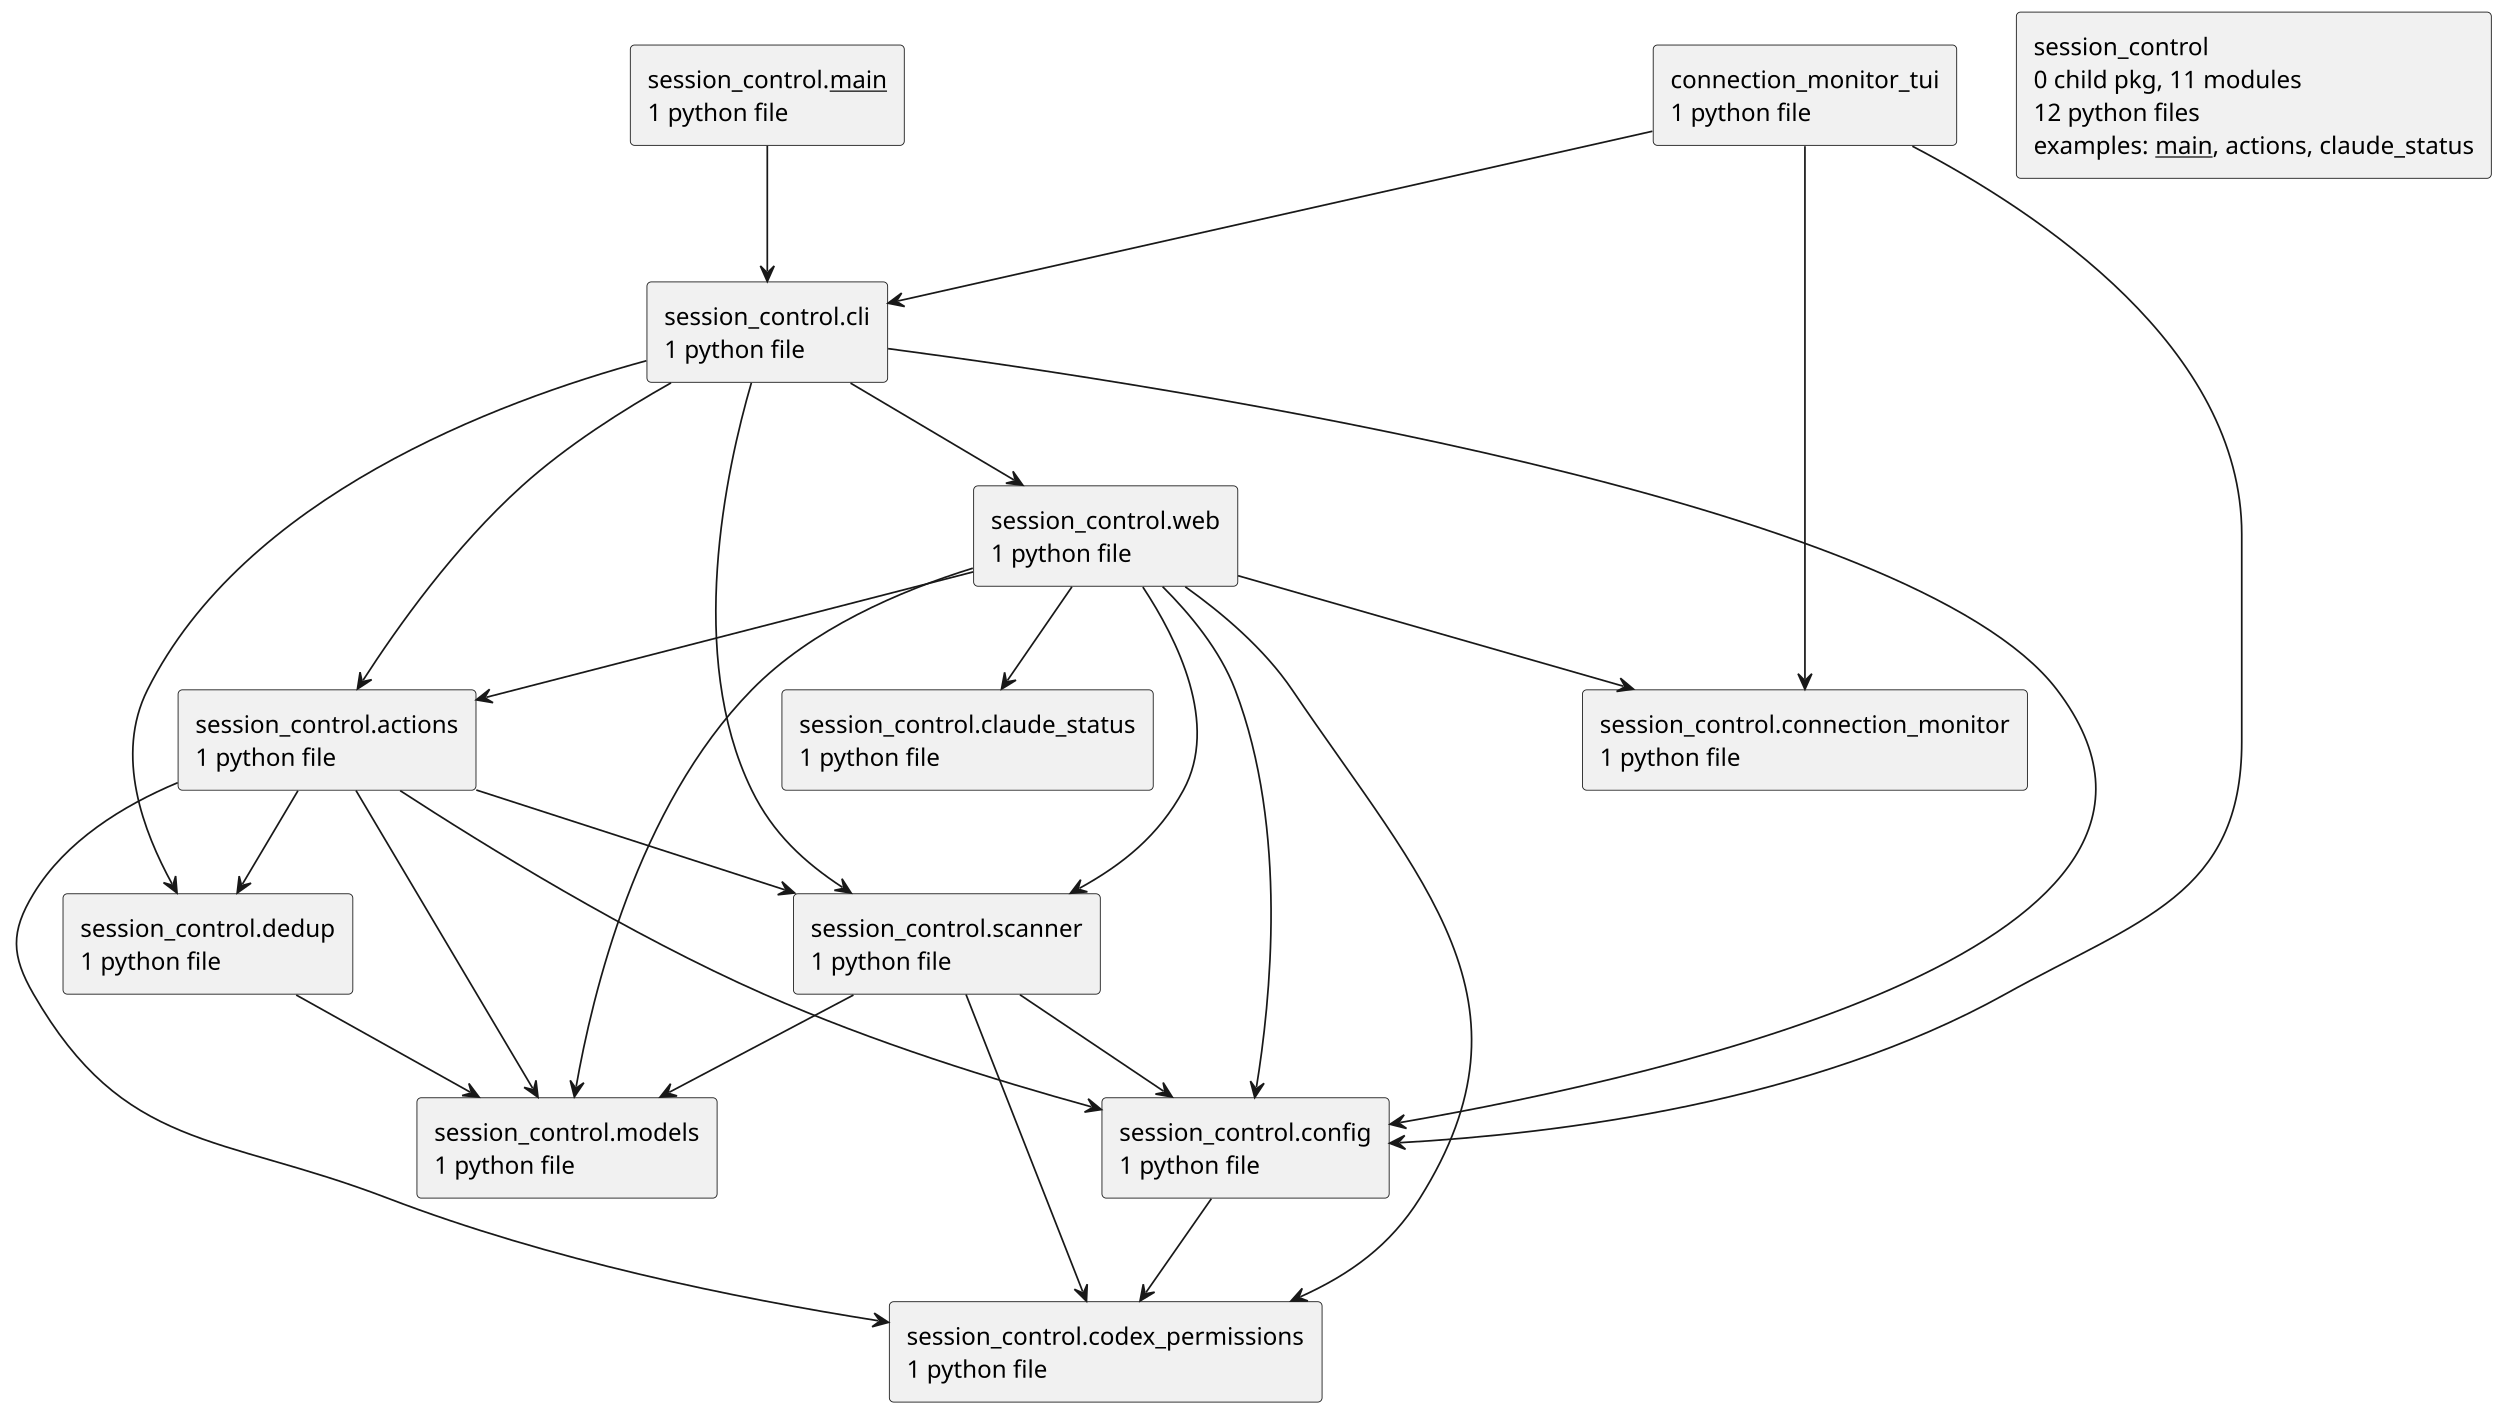
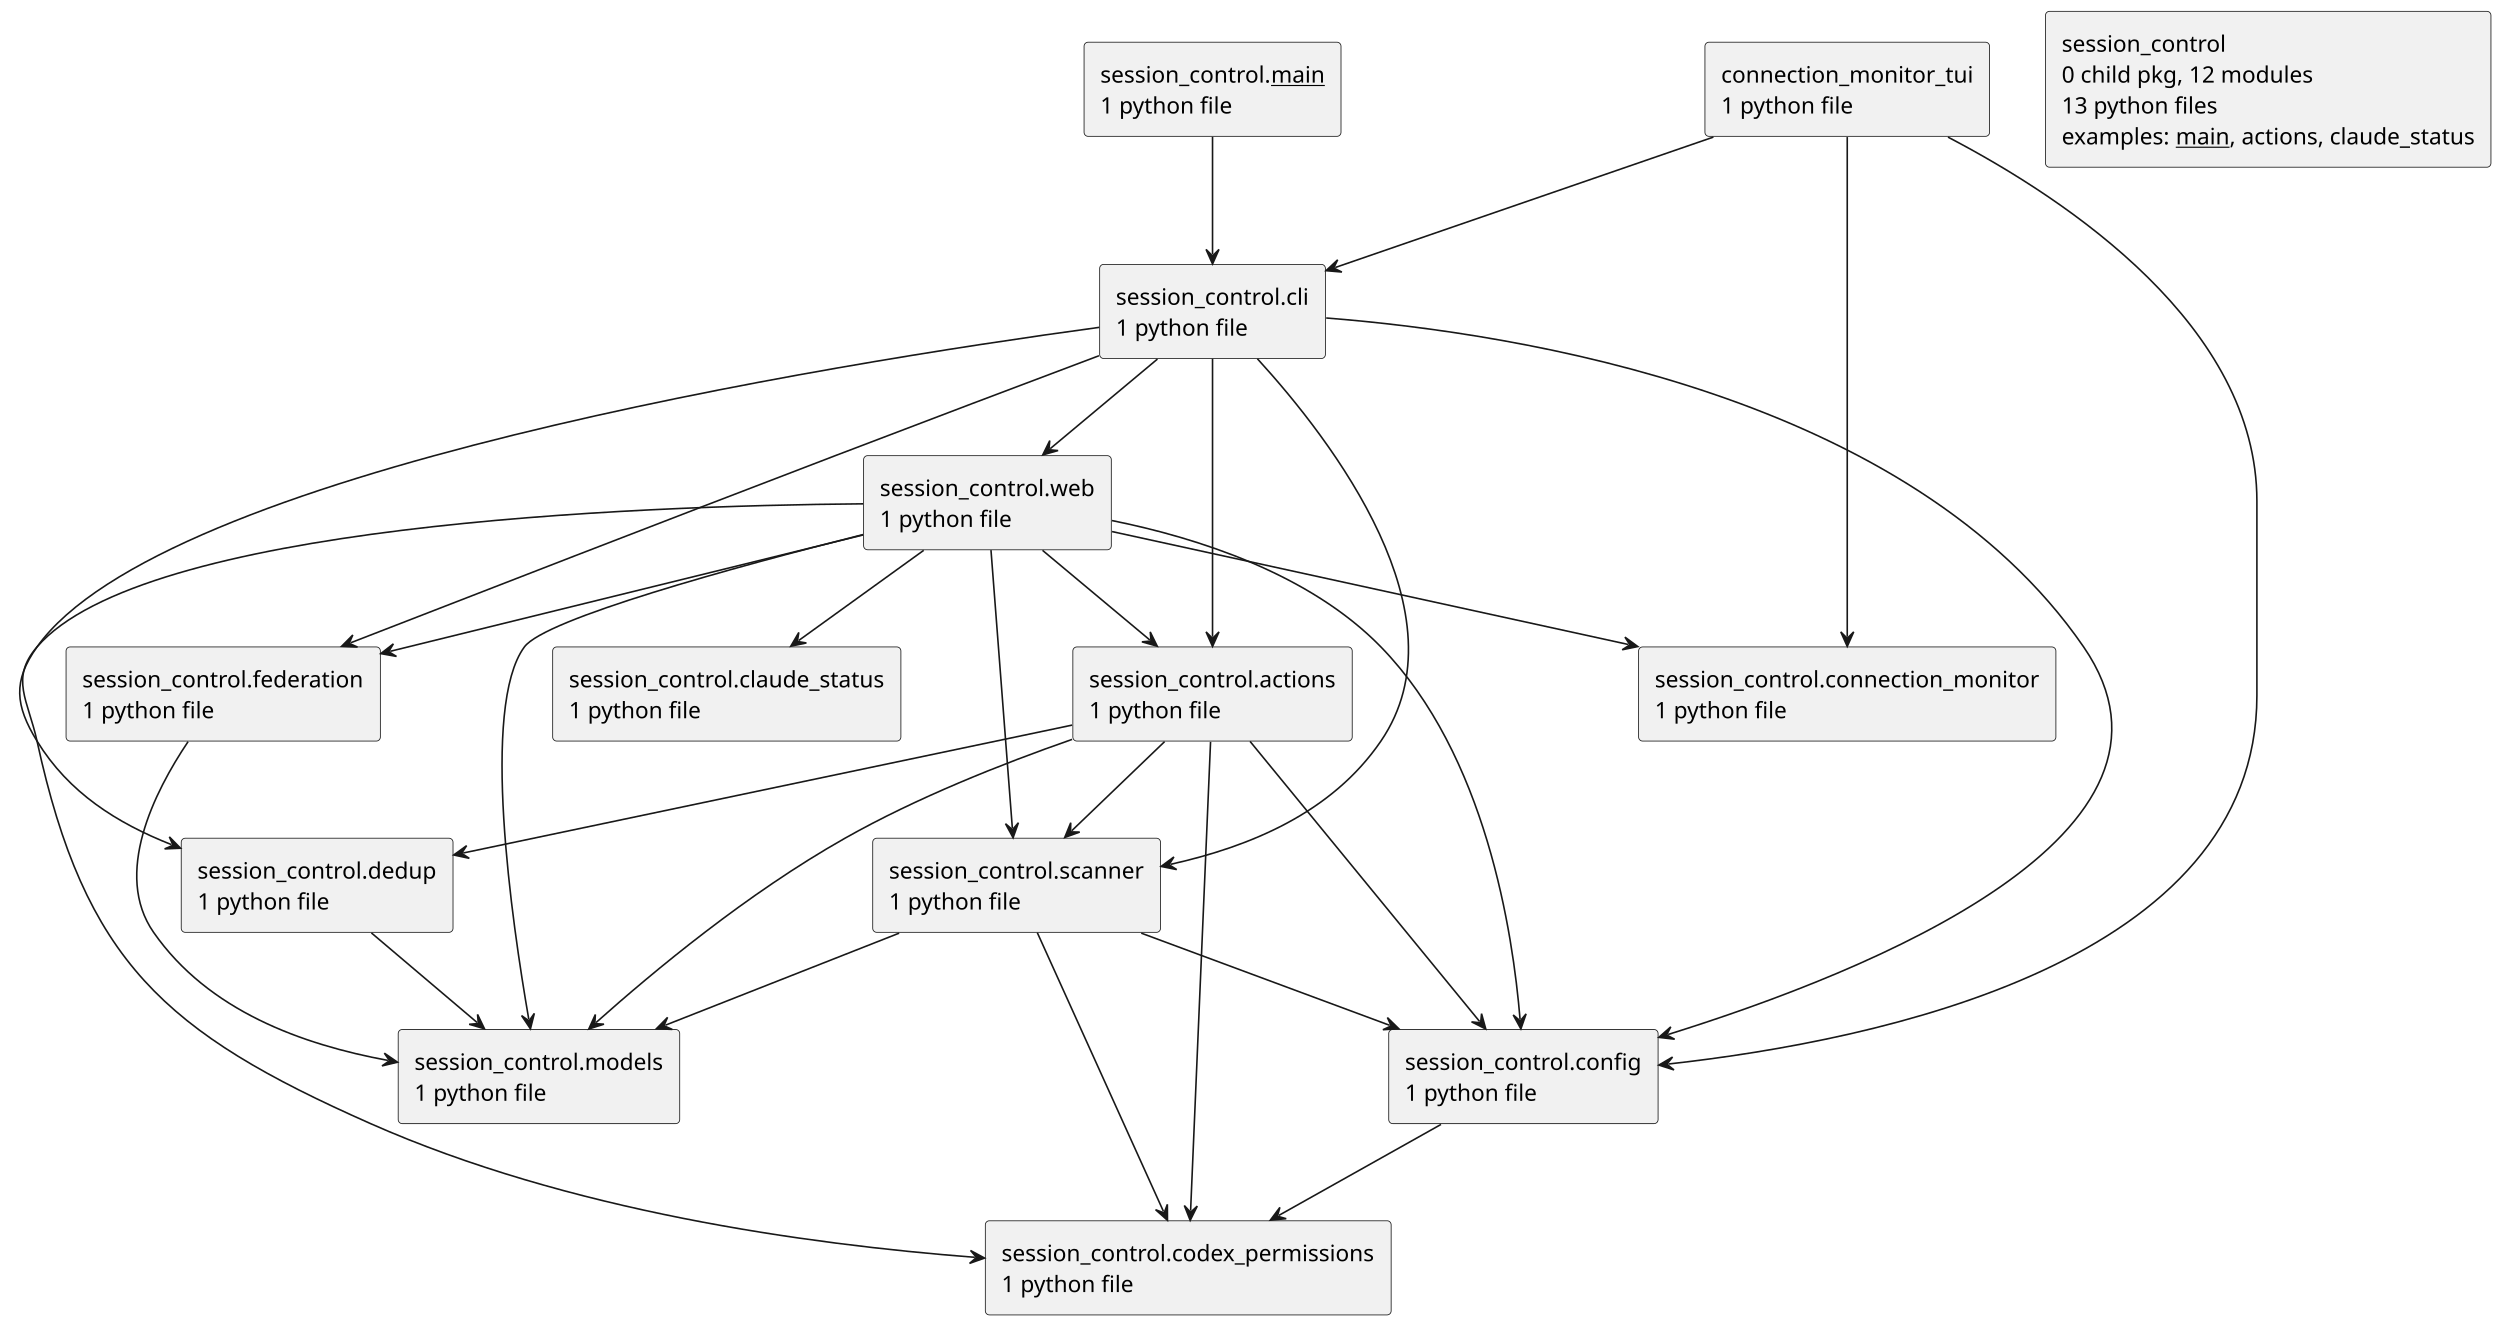
- <svg xmlns="http://www.w3.org/2000/svg" contentStyleType="text/css" data-diagram-type="DESCRIPTION" height="818px" preserveAspectRatio="none" style="width:1448px;height:818px;background:#FFFFFF;" version="1.1" viewBox="0 0 1448 818" width="1448px" zoomAndPan="magnify">
+ <svg xmlns="http://www.w3.org/2000/svg" contentStyleType="text/css" data-diagram-type="DESCRIPTION" height="818px" preserveAspectRatio="none" style="width:1544px;height:818px;background:#FFFFFF;" version="1.1" viewBox="0 0 1544 818" width="1544px" zoomAndPan="magnify">
  <defs />
  <g>
    <g class="entity" data-qualified-name="connection_monitor_tui" data-source-line="4" id="ent0002">
-       <rect fill="#F1F1F1" height="58.136" rx="2.5" ry="2.5" style="stroke:#181818;stroke-width:0.5;" width="175.777" x="957.54" y="26.07" />
-       <text fill="#000000" font-family="sans-serif" font-size="14" lengthAdjust="spacing" textLength="155.777" x="967.54" y="51.036">connection_monitor_tui</text>
-       <text fill="#000000" font-family="sans-serif" font-size="14" lengthAdjust="spacing" textLength="81.802" x="967.54" y="70.104">1 python file</text>
+       <rect fill="#F1F1F1" height="58.136" rx="2.5" ry="2.5" style="stroke:#181818;stroke-width:0.5;" width="175.777" x="1052.97" y="26.07" />
+       <text fill="#000000" font-family="sans-serif" font-size="14" lengthAdjust="spacing" textLength="155.777" x="1062.97" y="51.036">connection_monitor_tui</text>
+       <text fill="#000000" font-family="sans-serif" font-size="14" lengthAdjust="spacing" textLength="81.802" x="1062.97" y="70.104">1 python file</text>
    </g>
    <g class="entity" data-qualified-name="session_control" data-source-line="5" id="ent0003">
-       <rect fill="#F1F1F1" height="96.272" rx="2.5" ry="2.5" style="stroke:#181818;stroke-width:0.5;" width="275.107" x="1167.87" y="7" />
-       <text fill="#000000" font-family="sans-serif" font-size="14" lengthAdjust="spacing" textLength="101.724" x="1177.87" y="31.966">session_control</text>
-       <text fill="#000000" font-family="sans-serif" font-size="14" lengthAdjust="spacing" textLength="155.273" x="1177.87" y="51.034">0 child pkg, 11 modules</text>
-       <text fill="#000000" font-family="sans-serif" font-size="14" lengthAdjust="spacing" textLength="96.516" x="1177.87" y="70.102">12 python files</text>
-       <text fill="#000000" font-family="sans-serif" font-size="14" lengthAdjust="spacing" textLength="66.822" x="1177.87" y="89.17">examples:</text>
-       <text fill="#000000" font-family="sans-serif" font-size="14" lengthAdjust="spacing" text-decoration="underline" textLength="33.208" x="1248.332" y="89.17">main</text>
-       <text fill="#000000" font-family="sans-serif" font-size="14" lengthAdjust="spacing" textLength="151.437" x="1281.54" y="89.17">, actions, claude_status</text>
+       <rect fill="#F1F1F1" height="96.272" rx="2.5" ry="2.5" style="stroke:#181818;stroke-width:0.5;" width="275.107" x="1263.3" y="7" />
+       <text fill="#000000" font-family="sans-serif" font-size="14" lengthAdjust="spacing" textLength="101.724" x="1273.3" y="31.966">session_control</text>
+       <text fill="#000000" font-family="sans-serif" font-size="14" lengthAdjust="spacing" textLength="155.273" x="1273.3" y="51.034">0 child pkg, 12 modules</text>
+       <text fill="#000000" font-family="sans-serif" font-size="14" lengthAdjust="spacing" textLength="96.516" x="1273.3" y="70.102">13 python files</text>
+       <text fill="#000000" font-family="sans-serif" font-size="14" lengthAdjust="spacing" textLength="66.822" x="1273.3" y="89.17">examples:</text>
+       <text fill="#000000" font-family="sans-serif" font-size="14" lengthAdjust="spacing" text-decoration="underline" textLength="33.208" x="1343.762" y="89.17">main</text>
+       <text fill="#000000" font-family="sans-serif" font-size="14" lengthAdjust="spacing" textLength="151.437" x="1376.97" y="89.17">, actions, claude_status</text>
    </g>
    <g class="entity" data-qualified-name="session_control.__main__" data-source-line="6" id="ent0004">
-       <rect fill="#F1F1F1" height="58.136" rx="2.5" ry="2.5" style="stroke:#181818;stroke-width:0.5;" width="158.684" x="365.08" y="26.07" />
-       <text fill="#000000" font-family="sans-serif" font-size="14" lengthAdjust="spacing" textLength="105.476" x="375.08" y="51.036">session_control.</text>
-       <text fill="#000000" font-family="sans-serif" font-size="14" lengthAdjust="spacing" text-decoration="underline" textLength="33.208" x="480.556" y="51.036">main</text>
-       <text fill="#000000" font-family="sans-serif" font-size="14" lengthAdjust="spacing" textLength="81.802" x="375.08" y="70.104">1 python file</text>
+       <rect fill="#F1F1F1" height="58.136" rx="2.5" ry="2.5" style="stroke:#181818;stroke-width:0.5;" width="158.684" x="669.52" y="26.07" />
+       <text fill="#000000" font-family="sans-serif" font-size="14" lengthAdjust="spacing" textLength="105.476" x="679.52" y="51.036">session_control.</text>
+       <text fill="#000000" font-family="sans-serif" font-size="14" lengthAdjust="spacing" text-decoration="underline" textLength="33.208" x="784.996" y="51.036">main</text>
+       <text fill="#000000" font-family="sans-serif" font-size="14" lengthAdjust="spacing" textLength="81.802" x="679.52" y="70.104">1 python file</text>
    </g>
    <g class="entity" data-qualified-name="session_control.actions" data-source-line="7" id="ent0005">
-       <rect fill="#F1F1F1" height="58.136" rx="2.5" ry="2.5" style="stroke:#181818;stroke-width:0.5;" width="172.543" x="103.15" y="399.55" />
-       <text fill="#000000" font-family="sans-serif" font-size="14" lengthAdjust="spacing" textLength="152.543" x="113.15" y="424.516">session_control.actions</text>
-       <text fill="#000000" font-family="sans-serif" font-size="14" lengthAdjust="spacing" textLength="81.802" x="113.15" y="443.584">1 python file</text>
+       <rect fill="#F1F1F1" height="58.136" rx="2.5" ry="2.5" style="stroke:#181818;stroke-width:0.5;" width="172.543" x="662.59" y="399.55" />
+       <text fill="#000000" font-family="sans-serif" font-size="14" lengthAdjust="spacing" textLength="152.543" x="672.59" y="424.516">session_control.actions</text>
+       <text fill="#000000" font-family="sans-serif" font-size="14" lengthAdjust="spacing" textLength="81.802" x="672.59" y="443.584">1 python file</text>
    </g>
    <g class="entity" data-qualified-name="session_control.claude_status" data-source-line="8" id="ent0006">
-       <rect fill="#F1F1F1" height="58.136" rx="2.5" ry="2.5" style="stroke:#181818;stroke-width:0.5;" width="215.061" x="452.89" y="399.55" />
-       <text fill="#000000" font-family="sans-serif" font-size="14" lengthAdjust="spacing" textLength="195.061" x="462.89" y="424.516">session_control.claude_status</text>
-       <text fill="#000000" font-family="sans-serif" font-size="14" lengthAdjust="spacing" textLength="81.802" x="462.89" y="443.584">1 python file</text>
+       <rect fill="#F1F1F1" height="58.136" rx="2.5" ry="2.5" style="stroke:#181818;stroke-width:0.5;" width="215.061" x="341.33" y="399.55" />
+       <text fill="#000000" font-family="sans-serif" font-size="14" lengthAdjust="spacing" textLength="195.061" x="351.33" y="424.516">session_control.claude_status</text>
+       <text fill="#000000" font-family="sans-serif" font-size="14" lengthAdjust="spacing" textLength="81.802" x="351.33" y="443.584">1 python file</text>
    </g>
    <g class="entity" data-qualified-name="session_control.cli" data-source-line="9" id="ent0007">
-       <rect fill="#F1F1F1" height="58.136" rx="2.5" ry="2.5" style="stroke:#181818;stroke-width:0.5;" width="139.419" x="374.71" y="163.28" />
-       <text fill="#000000" font-family="sans-serif" font-size="14" lengthAdjust="spacing" textLength="119.419" x="384.71" y="188.246">session_control.cli</text>
-       <text fill="#000000" font-family="sans-serif" font-size="14" lengthAdjust="spacing" textLength="81.802" x="384.71" y="207.314">1 python file</text>
+       <rect fill="#F1F1F1" height="58.136" rx="2.5" ry="2.5" style="stroke:#181818;stroke-width:0.5;" width="139.419" x="679.15" y="163.28" />
+       <text fill="#000000" font-family="sans-serif" font-size="14" lengthAdjust="spacing" textLength="119.419" x="689.15" y="188.246">session_control.cli</text>
+       <text fill="#000000" font-family="sans-serif" font-size="14" lengthAdjust="spacing" textLength="81.802" x="689.15" y="207.314">1 python file</text>
    </g>
    <g class="entity" data-qualified-name="session_control.codex_permissions" data-source-line="10" id="ent0008">
-       <rect fill="#F1F1F1" height="58.136" rx="2.5" ry="2.5" style="stroke:#181818;stroke-width:0.5;" width="250.635" x="515.11" y="753.95" />
-       <text fill="#000000" font-family="sans-serif" font-size="14" lengthAdjust="spacing" textLength="230.635" x="525.11" y="778.916">session_control.codex_permissions</text>
-       <text fill="#000000" font-family="sans-serif" font-size="14" lengthAdjust="spacing" textLength="81.802" x="525.11" y="797.984">1 python file</text>
+       <rect fill="#F1F1F1" height="58.136" rx="2.5" ry="2.5" style="stroke:#181818;stroke-width:0.5;" width="250.635" x="608.54" y="753.95" />
+       <text fill="#000000" font-family="sans-serif" font-size="14" lengthAdjust="spacing" textLength="230.635" x="618.54" y="778.916">session_control.codex_permissions</text>
+       <text fill="#000000" font-family="sans-serif" font-size="14" lengthAdjust="spacing" textLength="81.802" x="618.54" y="797.984">1 python file</text>
    </g>
    <g class="entity" data-qualified-name="session_control.config" data-source-line="11" id="ent0009">
-       <rect fill="#F1F1F1" height="58.136" rx="2.5" ry="2.5" style="stroke:#181818;stroke-width:0.5;" width="166.355" x="638.25" y="635.82" />
-       <text fill="#000000" font-family="sans-serif" font-size="14" lengthAdjust="spacing" textLength="146.355" x="648.25" y="660.786">session_control.config</text>
-       <text fill="#000000" font-family="sans-serif" font-size="14" lengthAdjust="spacing" textLength="81.802" x="648.25" y="679.854">1 python file</text>
+       <rect fill="#F1F1F1" height="58.136" rx="2.5" ry="2.5" style="stroke:#181818;stroke-width:0.5;" width="166.355" x="857.68" y="635.82" />
+       <text fill="#000000" font-family="sans-serif" font-size="14" lengthAdjust="spacing" textLength="146.355" x="867.68" y="660.786">session_control.config</text>
+       <text fill="#000000" font-family="sans-serif" font-size="14" lengthAdjust="spacing" textLength="81.802" x="867.68" y="679.854">1 python file</text>
    </g>
    <g class="entity" data-qualified-name="session_control.connection_monitor" data-source-line="12" id="ent0010">
-       <rect fill="#F1F1F1" height="58.136" rx="2.5" ry="2.5" style="stroke:#181818;stroke-width:0.5;" width="257.719" x="916.56" y="399.55" />
-       <text fill="#000000" font-family="sans-serif" font-size="14" lengthAdjust="spacing" textLength="237.719" x="926.56" y="424.516">session_control.connection_monitor</text>
-       <text fill="#000000" font-family="sans-serif" font-size="14" lengthAdjust="spacing" textLength="81.802" x="926.56" y="443.584">1 python file</text>
+       <rect fill="#F1F1F1" height="58.136" rx="2.5" ry="2.5" style="stroke:#181818;stroke-width:0.5;" width="257.719" x="1012" y="399.55" />
+       <text fill="#000000" font-family="sans-serif" font-size="14" lengthAdjust="spacing" textLength="237.719" x="1022" y="424.516">session_control.connection_monitor</text>
+       <text fill="#000000" font-family="sans-serif" font-size="14" lengthAdjust="spacing" textLength="81.802" x="1022" y="443.584">1 python file</text>
    </g>
    <g class="entity" data-qualified-name="session_control.dedup" data-source-line="13" id="ent0011">
-       <rect fill="#F1F1F1" height="58.136" rx="2.5" ry="2.5" style="stroke:#181818;stroke-width:0.5;" width="167.853" x="36.5" y="517.68" />
-       <text fill="#000000" font-family="sans-serif" font-size="14" lengthAdjust="spacing" textLength="147.853" x="46.5" y="542.646">session_control.dedup</text>
-       <text fill="#000000" font-family="sans-serif" font-size="14" lengthAdjust="spacing" textLength="81.802" x="46.5" y="561.714">1 python file</text>
+       <rect fill="#F1F1F1" height="58.136" rx="2.5" ry="2.5" style="stroke:#181818;stroke-width:0.5;" width="167.853" x="111.93" y="517.68" />
+       <text fill="#000000" font-family="sans-serif" font-size="14" lengthAdjust="spacing" textLength="147.853" x="121.93" y="542.646">session_control.dedup</text>
+       <text fill="#000000" font-family="sans-serif" font-size="14" lengthAdjust="spacing" textLength="81.802" x="121.93" y="561.714">1 python file</text>
    </g>
-     <g class="entity" data-qualified-name="session_control.models" data-source-line="14" id="ent0012">
-       <rect fill="#F1F1F1" height="58.136" rx="2.5" ry="2.5" style="stroke:#181818;stroke-width:0.5;" width="173.859" x="241.49" y="635.82" />
-       <text fill="#000000" font-family="sans-serif" font-size="14" lengthAdjust="spacing" textLength="153.859" x="251.49" y="660.786">session_control.models</text>
-       <text fill="#000000" font-family="sans-serif" font-size="14" lengthAdjust="spacing" textLength="81.802" x="251.49" y="679.854">1 python file</text>
+     <g class="entity" data-qualified-name="session_control.federation" data-source-line="14" id="ent0012">
+       <rect fill="#F1F1F1" height="58.136" rx="2.5" ry="2.5" style="stroke:#181818;stroke-width:0.5;" width="194.117" x="40.8" y="399.55" />
+       <text fill="#000000" font-family="sans-serif" font-size="14" lengthAdjust="spacing" textLength="174.117" x="50.8" y="424.516">session_control.federation</text>
+       <text fill="#000000" font-family="sans-serif" font-size="14" lengthAdjust="spacing" textLength="81.802" x="50.8" y="443.584">1 python file</text>
    </g>
-     <g class="entity" data-qualified-name="session_control.scanner" data-source-line="15" id="ent0013">
-       <rect fill="#F1F1F1" height="58.136" rx="2.5" ry="2.5" style="stroke:#181818;stroke-width:0.5;" width="177.737" x="459.56" y="517.68" />
-       <text fill="#000000" font-family="sans-serif" font-size="14" lengthAdjust="spacing" textLength="157.737" x="469.56" y="542.646">session_control.scanner</text>
-       <text fill="#000000" font-family="sans-serif" font-size="14" lengthAdjust="spacing" textLength="81.802" x="469.56" y="561.714">1 python file</text>
+     <g class="entity" data-qualified-name="session_control.models" data-source-line="15" id="ent0013">
+       <rect fill="#F1F1F1" height="58.136" rx="2.5" ry="2.5" style="stroke:#181818;stroke-width:0.5;" width="173.859" x="245.93" y="635.82" />
+       <text fill="#000000" font-family="sans-serif" font-size="14" lengthAdjust="spacing" textLength="153.859" x="255.93" y="660.786">session_control.models</text>
+       <text fill="#000000" font-family="sans-serif" font-size="14" lengthAdjust="spacing" textLength="81.802" x="255.93" y="679.854">1 python file</text>
    </g>
-     <g class="entity" data-qualified-name="session_control.web" data-source-line="16" id="ent0014">
-       <rect fill="#F1F1F1" height="58.136" rx="2.5" ry="2.5" style="stroke:#181818;stroke-width:0.5;" width="152.986" x="563.93" y="281.41" />
-       <text fill="#000000" font-family="sans-serif" font-size="14" lengthAdjust="spacing" textLength="132.986" x="573.93" y="306.376">session_control.web</text>
-       <text fill="#000000" font-family="sans-serif" font-size="14" lengthAdjust="spacing" textLength="81.802" x="573.93" y="325.444">1 python file</text>
+     <g class="entity" data-qualified-name="session_control.scanner" data-source-line="16" id="ent0014">
+       <rect fill="#F1F1F1" height="58.136" rx="2.5" ry="2.5" style="stroke:#181818;stroke-width:0.5;" width="177.737" x="538.99" y="517.68" />
+       <text fill="#000000" font-family="sans-serif" font-size="14" lengthAdjust="spacing" textLength="157.737" x="548.99" y="542.646">session_control.scanner</text>
+       <text fill="#000000" font-family="sans-serif" font-size="14" lengthAdjust="spacing" textLength="81.802" x="548.99" y="561.714">1 python file</text>
    </g>
-     <g class="link" data-entity-1="ent0002" data-entity-2="ent0007" data-link-type="dependency" data-source-line="17" id="lnk15">
-       <path d="M957.07,76.02 C836.83,103.06 629.974,149.603 520.184,174.303" fill="none" id="connection_monitor_tui-to-session_control.cli" style="stroke:#181818;stroke-width:1;" />
-       <polygon fill="#181818" points="514.33,175.62,523.989,177.547,519.208,174.523,522.233,169.742,514.33,175.62" style="stroke:#181818;stroke-width:1;" />
+     <g class="entity" data-qualified-name="session_control.web" data-source-line="17" id="ent0015">
+       <rect fill="#F1F1F1" height="58.136" rx="2.5" ry="2.5" style="stroke:#181818;stroke-width:0.5;" width="152.986" x="533.36" y="281.41" />
+       <text fill="#000000" font-family="sans-serif" font-size="14" lengthAdjust="spacing" textLength="132.986" x="543.36" y="306.376">session_control.web</text>
+       <text fill="#000000" font-family="sans-serif" font-size="14" lengthAdjust="spacing" textLength="81.802" x="543.36" y="325.444">1 python file</text>
    </g>
-     <g class="link" data-entity-1="ent0002" data-entity-2="ent0009" data-link-type="dependency" data-source-line="18" id="lnk16">
-       <path d="M1107.64,84.68 C1182.55,123.83 1298.42,201.79 1298.42,309.48 C1298.42,309.48 1298.42,309.48 1298.42,429.61 C1298.42,518.66 1239.24,532.52 1161.42,575.82 C1048.59,638.6 903.401,656.665 810.841,661.835" fill="none" id="connection_monitor_tui-to-session_control.config" style="stroke:#181818;stroke-width:1;" />
-       <polygon fill="#181818" points="804.85,662.17,814.059,665.662,809.842,661.891,813.613,657.674,804.85,662.17" style="stroke:#181818;stroke-width:1;" />
+     <g class="link" data-entity-1="ent0002" data-entity-2="ent0007" data-link-type="dependency" data-source-line="18" id="lnk16">
+       <path d="M1058.2,84.65 C987.22,109.13 891.692,142.073 824.612,165.213" fill="none" id="connection_monitor_tui-to-session_control.cli" style="stroke:#181818;stroke-width:1;" />
+       <polygon fill="#181818" points="818.94,167.17,828.752,168.016,823.667,165.54,826.144,160.454,818.94,167.17" style="stroke:#181818;stroke-width:1;" />
    </g>
-     <g class="link" data-entity-1="ent0002" data-entity-2="ent0010" data-link-type="dependency" data-source-line="19" id="lnk17">
-       <path d="M1045.42,84.67 C1045.42,153.9 1045.42,324.17 1045.42,393.24" fill="none" id="connection_monitor_tui-to-session_control.connection_monitor" style="stroke:#181818;stroke-width:1;" />
-       <polygon fill="#181818" points="1045.42,399.24,1049.42,390.24,1045.42,394.24,1041.42,390.24,1045.42,399.24" style="stroke:#181818;stroke-width:1;" />
+     <g class="link" data-entity-1="ent0002" data-entity-2="ent0009" data-link-type="dependency" data-source-line="19" id="lnk17">
+       <path d="M1203.07,84.68 C1277.98,123.83 1393.86,201.79 1393.86,309.48 C1393.86,309.48 1393.86,309.48 1393.86,429.61 C1393.86,594.08 1161.323,642.556 1030.433,657.136" fill="none" id="connection_monitor_tui-to-session_control.config" style="stroke:#181818;stroke-width:1;" />
+       <polygon fill="#181818" points="1024.47,657.8,1033.858,660.779,1029.439,657.246,1032.972,652.828,1024.47,657.8" style="stroke:#181818;stroke-width:1;" />
    </g>
-     <g class="link" data-entity-1="ent0004" data-entity-2="ent0007" data-link-type="dependency" data-source-line="20" id="lnk18">
-       <path d="M444.42,84.48 C444.42,107.56 444.42,133.97 444.42,157.04" fill="none" id="session_control.__main__-to-session_control.cli" style="stroke:#181818;stroke-width:1;" />
-       <polygon fill="#181818" points="444.42,163.04,448.42,154.04,444.42,158.04,440.42,154.04,444.42,163.04" style="stroke:#181818;stroke-width:1;" />
+     <g class="link" data-entity-1="ent0002" data-entity-2="ent0010" data-link-type="dependency" data-source-line="20" id="lnk18">
+       <path d="M1140.86,84.67 C1140.86,153.9 1140.86,324.17 1140.86,393.24" fill="none" id="connection_monitor_tui-to-session_control.connection_monitor" style="stroke:#181818;stroke-width:1;" />
+       <polygon fill="#181818" points="1140.86,399.24,1144.86,390.24,1140.86,394.24,1136.86,390.24,1140.86,399.24" style="stroke:#181818;stroke-width:1;" />
    </g>
-     <g class="link" data-entity-1="ent0005" data-entity-2="ent0008" data-link-type="dependency" data-source-line="21" id="lnk19">
-       <path d="M102.92,453.32 C70.94,466.73 37.99,487.15 19.42,517.68 C6,539.76 6.5,553.45 19.42,575.82 C72.04,666.87 126.22,656.35 224.42,693.95 C318.53,729.99 424.624,751.693 508.704,764.983" fill="none" id="session_control.actions-to-session_control.codex_permissions" style="stroke:#181818;stroke-width:1;" />
-       <polygon fill="#181818" points="514.63,765.92,506.365,760.564,509.691,765.139,505.116,768.466,514.63,765.92" style="stroke:#181818;stroke-width:1;" />
+     <g class="link" data-entity-1="ent0004" data-entity-2="ent0007" data-link-type="dependency" data-source-line="21" id="lnk19">
+       <path d="M748.86,84.48 C748.86,107.56 748.86,133.97 748.86,157.04" fill="none" id="session_control.__main__-to-session_control.cli" style="stroke:#181818;stroke-width:1;" />
+       <polygon fill="#181818" points="748.86,163.04,752.86,154.04,748.86,158.04,744.86,154.04,748.86,163.04" style="stroke:#181818;stroke-width:1;" />
    </g>
-     <g class="link" data-entity-1="ent0005" data-entity-2="ent0009" data-link-type="dependency" data-source-line="22" id="lnk20">
-       <path d="M231.79,457.96 C280.85,489.86 364.89,541.67 442.42,575.82 C506.11,603.87 575.746,625.524 632.106,641.074" fill="none" id="session_control.actions-to-session_control.config" style="stroke:#181818;stroke-width:1;" />
-       <polygon fill="#181818" points="637.89,642.67,630.278,636.42,633.07,641.34,628.15,644.132,637.89,642.67" style="stroke:#181818;stroke-width:1;" />
+     <g class="link" data-entity-1="ent0005" data-entity-2="ent0008" data-link-type="dependency" data-source-line="22" id="lnk20">
+       <path d="M747.64,458.16 C744.82,524.35 738.125,681.735 735.315,747.715" fill="none" id="session_control.actions-to-session_control.codex_permissions" style="stroke:#181818;stroke-width:1;" />
+       <polygon fill="#181818" points="735.06,753.71,739.439,744.888,735.273,748.715,731.447,744.548,735.06,753.71" style="stroke:#181818;stroke-width:1;" />
    </g>
-     <g class="link" data-entity-1="ent0005" data-entity-2="ent0011" data-link-type="dependency" data-source-line="23" id="lnk21">
-       <path d="M172.54,458.02 C161.85,476.02 151.133,494.051 140.433,512.071" fill="none" id="session_control.actions-to-session_control.dedup" style="stroke:#181818;stroke-width:1;" />
-       <polygon fill="#181818" points="137.37,517.23,145.404,511.534,139.923,512.931,138.526,507.449,137.37,517.23" style="stroke:#181818;stroke-width:1;" />
+     <g class="link" data-entity-1="ent0005" data-entity-2="ent0009" data-link-type="dependency" data-source-line="23" id="lnk21">
+       <path d="M772.02,457.87 C808.92,502.9 876.856,585.8 913.816,630.89" fill="none" id="session_control.actions-to-session_control.config" style="stroke:#181818;stroke-width:1;" />
+       <polygon fill="#181818" points="917.62,635.53,915.008,626.034,914.45,631.663,908.821,631.105,917.62,635.53" style="stroke:#181818;stroke-width:1;" />
    </g>
-     <g class="link" data-entity-1="ent0005" data-entity-2="ent0012" data-link-type="dependency" data-source-line="24" id="lnk22">
-       <path d="M206.19,457.87 C232.91,502.9 281.778,585.28 308.538,630.37" fill="none" id="session_control.actions-to-session_control.models" style="stroke:#181818;stroke-width:1;" />
-       <polygon fill="#181818" points="311.6,635.53,310.447,625.749,309.048,631.23,303.567,629.832,311.6,635.53" style="stroke:#181818;stroke-width:1;" />
+     <g class="link" data-entity-1="ent0005" data-entity-2="ent0011" data-link-type="dependency" data-source-line="24" id="lnk22">
+       <path d="M662.15,447.82 C557.73,469.75 389.412,505.096 286.072,526.806" fill="none" id="session_control.actions-to-session_control.dedup" style="stroke:#181818;stroke-width:1;" />
+       <polygon fill="#181818" points="280.2,528.04,289.83,530.104,285.093,527.012,288.185,522.275,280.2,528.04" style="stroke:#181818;stroke-width:1;" />
    </g>
    <g class="link" data-entity-1="ent0005" data-entity-2="ent0013" data-link-type="dependency" data-source-line="25" id="lnk23">
-       <path d="M275.87,457.58 C331.68,475.63 398.371,497.214 454.521,515.374" fill="none" id="session_control.actions-to-session_control.scanner" style="stroke:#181818;stroke-width:1;" />
-       <polygon fill="#181818" points="460.23,517.22,452.898,510.645,455.473,515.681,450.436,518.256,460.23,517.22" style="stroke:#181818;stroke-width:1;" />
+       <path d="M662.12,456.65 C618.66,471.82 566.02,492.73 521.86,517.68 C461.54,551.76 403.971,599.6 368.111,631.53" fill="none" id="session_control.actions-to-session_control.models" style="stroke:#181818;stroke-width:1;" />
+       <polygon fill="#181818" points="363.63,635.52,373.012,632.522,367.364,632.195,367.692,626.548,363.63,635.52" style="stroke:#181818;stroke-width:1;" />
    </g>
-     <g class="link" data-entity-1="ent0007" data-entity-2="ent0005" data-link-type="dependency" data-source-line="26" id="lnk24">
-       <path d="M388.66,221.76 C361.09,237.29 328.27,258.09 302.42,281.41 C263,316.97 230.578,362.622 210.278,394.012" fill="none" id="session_control.cli-to-session_control.actions" style="stroke:#181818;stroke-width:1;" />
-       <polygon fill="#181818" points="207.02,399.05,215.266,393.665,209.735,394.851,208.548,389.32,207.02,399.05" style="stroke:#181818;stroke-width:1;" />
+     <g class="link" data-entity-1="ent0005" data-entity-2="ent0014" data-link-type="dependency" data-source-line="26" id="lnk24">
+       <path d="M719.26,458.02 C700.51,476.02 680.668,495.055 661.898,513.075" fill="none" id="session_control.actions-to-session_control.scanner" style="stroke:#181818;stroke-width:1;" />
+       <polygon fill="#181818" points="657.57,517.23,666.832,513.883,661.177,513.767,661.292,508.112,657.57,517.23" style="stroke:#181818;stroke-width:1;" />
    </g>
-     <g class="link" data-entity-1="ent0007" data-entity-2="ent0009" data-link-type="dependency" data-source-line="27" id="lnk25">
-       <path d="M514.39,201.94 C683.82,224.33 1108.35,290.43 1191.42,399.55 C1302.58,545.54 973.932,621.905 811.002,650.165" fill="none" id="session_control.cli-to-session_control.config" style="stroke:#181818;stroke-width:1;" />
-       <polygon fill="#181818" points="805.09,651.19,814.641,653.593,810.016,650.336,813.274,645.711,805.09,651.19" style="stroke:#181818;stroke-width:1;" />
+     <g class="link" data-entity-1="ent0007" data-entity-2="ent0005" data-link-type="dependency" data-source-line="27" id="lnk25">
+       <path d="M748.86,221.6 C748.86,266.63 748.86,348.16 748.86,393.26" fill="none" id="session_control.cli-to-session_control.actions" style="stroke:#181818;stroke-width:1;" />
+       <polygon fill="#181818" points="748.86,399.26,752.86,390.26,748.86,394.26,744.86,390.26,748.86,399.26" style="stroke:#181818;stroke-width:1;" />
    </g>
-     <g class="link" data-entity-1="ent0007" data-entity-2="ent0011" data-link-type="dependency" data-source-line="28" id="lnk26">
-       <path d="M374.38,208.94 C286.74,232.81 141.36,287.89 85.42,399.55 C66.31,437.7 83.013,481.495 99.653,511.954" fill="none" id="session_control.cli-to-session_control.dedup" style="stroke:#181818;stroke-width:1;" />
-       <polygon fill="#181818" points="102.53,517.22,101.726,507.404,100.133,512.832,94.705,511.239,102.53,517.22" style="stroke:#181818;stroke-width:1;" />
+     <g class="link" data-entity-1="ent0007" data-entity-2="ent0009" data-link-type="dependency" data-source-line="28" id="lnk26">
+       <path d="M819.06,196.39 C938.82,205.82 1180.02,244.18 1286.86,399.55 C1366.04,514.7 1156.138,599.603 1030.208,638.893" fill="none" id="session_control.cli-to-session_control.config" style="stroke:#181818;stroke-width:1;" />
+       <polygon fill="#181818" points="1024.48,640.68,1034.263,641.818,1029.253,639.191,1031.88,634.181,1024.48,640.68" style="stroke:#181818;stroke-width:1;" />
    </g>
-     <g class="link" data-entity-1="ent0007" data-entity-2="ent0013" data-link-type="dependency" data-source-line="29" id="lnk27">
-       <path d="M435.19,221.76 C420.51,272.22 397.23,379.5 435.42,457.68 C447.65,482.71 465.794,499.407 487.974,513.967" fill="none" id="session_control.cli-to-session_control.scanner" style="stroke:#181818;stroke-width:1;" />
-       <polygon fill="#181818" points="492.99,517.26,487.661,508.977,488.81,514.516,483.271,515.665,492.99,517.26" style="stroke:#181818;stroke-width:1;" />
+     <g class="link" data-entity-1="ent0007" data-entity-2="ent0011" data-link-type="dependency" data-source-line="29" id="lnk27">
+       <path d="M678.91,202.17 C512.27,224.83 99.98,291 22.86,399.55 C7.89,420.61 9.35,435.65 22.86,457.68 C42.5,489.72 72.271,508.353 105.921,521.663" fill="none" id="session_control.cli-to-session_control.dedup" style="stroke:#181818;stroke-width:1;" />
+       <polygon fill="#181818" points="111.5,523.87,104.602,516.84,106.85,522.031,101.66,524.279,111.5,523.87" style="stroke:#181818;stroke-width:1;" />
    </g>
-     <g class="link" data-entity-1="ent0007" data-entity-2="ent0014" data-link-type="dependency" data-source-line="30" id="lnk28">
-       <path d="M492.62,221.9 C523,239.9 556.908,259.991 587.248,277.971" fill="none" id="session_control.cli-to-session_control.web" style="stroke:#181818;stroke-width:1;" />
-       <polygon fill="#181818" points="592.41,281.03,586.707,273,588.109,278.481,582.628,279.883,592.41,281.03" style="stroke:#181818;stroke-width:1;" />
+     <g class="link" data-entity-1="ent0007" data-entity-2="ent0012" data-link-type="dependency" data-source-line="30" id="lnk28">
+       <path d="M678.71,219.7 C632.43,237.12 570.49,260.52 515.86,281.41 C409.72,322 292.652,367.386 216.552,396.976" fill="none" id="session_control.cli-to-session_control.federation" style="stroke:#181818;stroke-width:1;" />
+       <polygon fill="#181818" points="210.96,399.15,220.798,399.616,215.62,397.338,217.899,392.16,210.96,399.15" style="stroke:#181818;stroke-width:1;" />
    </g>
-     <g class="link" data-entity-1="ent0009" data-entity-2="ent0008" data-link-type="dependency" data-source-line="31" id="lnk29">
-       <path d="M701.61,694.3 C689.06,712.29 676.314,730.57 663.744,748.58" fill="none" id="session_control.config-to-session_control.codex_permissions" style="stroke:#181818;stroke-width:1;" />
-       <polygon fill="#181818" points="660.31,753.5,668.741,748.409,663.172,749.4,662.181,743.831,660.31,753.5" style="stroke:#181818;stroke-width:1;" />
+     <g class="link" data-entity-1="ent0007" data-entity-2="ent0014" data-link-type="dependency" data-source-line="31" id="lnk29">
+       <path d="M776.56,221.56 C822.8,272.17 905.68,380.29 852.86,457.68 C822.47,502.21 771.756,522.913 722.946,533.803" fill="none" id="session_control.cli-to-session_control.scanner" style="stroke:#181818;stroke-width:1;" />
+       <polygon fill="#181818" points="717.09,535.11,726.745,537.054,721.97,534.021,725.003,529.246,717.09,535.11" style="stroke:#181818;stroke-width:1;" />
    </g>
-     <g class="link" data-entity-1="ent0011" data-entity-2="ent0012" data-link-type="dependency" data-source-line="32" id="lnk30">
-       <path d="M171.57,576.31 C203.81,594.31 240.031,614.535 272.231,632.515" fill="none" id="session_control.dedup-to-session_control.models" style="stroke:#181818;stroke-width:1;" />
-       <polygon fill="#181818" points="277.47,635.44,271.562,627.56,273.104,633.002,267.662,634.545,277.47,635.44" style="stroke:#181818;stroke-width:1;" />
+     <g class="link" data-entity-1="ent0007" data-entity-2="ent0015" data-link-type="dependency" data-source-line="32" id="lnk30">
+       <path d="M714.85,221.75 C693.31,239.75 670.165,259.093 648.595,277.113" fill="none" id="session_control.cli-to-session_control.web" style="stroke:#181818;stroke-width:1;" />
+       <polygon fill="#181818" points="643.99,280.96,653.461,278.26,647.827,277.754,648.332,272.12,643.99,280.96" style="stroke:#181818;stroke-width:1;" />
    </g>
-     <g class="link" data-entity-1="ent0013" data-entity-2="ent0008" data-link-type="dependency" data-source-line="33" id="lnk31">
-       <path d="M559.52,576.01 C577.2,621.04 609.386,702.985 627.096,748.075" fill="none" id="session_control.scanner-to-session_control.codex_permissions" style="stroke:#181818;stroke-width:1;" />
-       <polygon fill="#181818" points="629.29,753.66,629.723,743.821,627.462,749.006,622.277,746.745,629.29,753.66" style="stroke:#181818;stroke-width:1;" />
+     <g class="link" data-entity-1="ent0009" data-entity-2="ent0008" data-link-type="dependency" data-source-line="33" id="lnk31">
+       <path d="M889.95,694.45 C857.87,712.44 821.843,732.666 789.793,750.636" fill="none" id="session_control.config-to-session_control.codex_permissions" style="stroke:#181818;stroke-width:1;" />
+       <polygon fill="#181818" points="784.56,753.57,794.366,752.658,788.921,751.125,790.454,745.679,784.56,753.57" style="stroke:#181818;stroke-width:1;" />
    </g>
-     <g class="link" data-entity-1="ent0013" data-entity-2="ent0009" data-link-type="dependency" data-source-line="34" id="lnk32">
-       <path d="M590.74,576.16 C617.55,594.16 647.119,614.005 673.959,632.025" fill="none" id="session_control.scanner-to-session_control.config" style="stroke:#181818;stroke-width:1;" />
-       <polygon fill="#181818" points="678.94,635.37,673.697,627.032,674.789,632.583,669.238,633.674,678.94,635.37" style="stroke:#181818;stroke-width:1;" />
+     <g class="link" data-entity-1="ent0011" data-entity-2="ent0013" data-link-type="dependency" data-source-line="34" id="lnk32">
+       <path d="M229.37,576.16 C250.6,594.16 273.384,613.469 294.634,631.489" fill="none" id="session_control.dedup-to-session_control.models" style="stroke:#181818;stroke-width:1;" />
+       <polygon fill="#181818" points="299.21,635.37,294.933,626.498,295.397,632.136,289.759,632.6,299.21,635.37" style="stroke:#181818;stroke-width:1;" />
    </g>
-     <g class="link" data-entity-1="ent0013" data-entity-2="ent0012" data-link-type="dependency" data-source-line="35" id="lnk33">
-       <path d="M494.32,576.31 C460.23,594.31 421.676,614.659 387.616,632.639" fill="none" id="session_control.scanner-to-session_control.models" style="stroke:#181818;stroke-width:1;" />
-       <polygon fill="#181818" points="382.31,635.44,392.136,634.776,386.732,633.106,388.402,627.701,382.31,635.44" style="stroke:#181818;stroke-width:1;" />
+     <g class="link" data-entity-1="ent0012" data-entity-2="ent0013" data-link-type="dependency" data-source-line="35" id="lnk33">
+       <path d="M116.16,458.04 C95.14,489.31 69.84,539.88 94.86,575.82 C128.65,624.36 186.56,645.12 239.6,654.92" fill="none" id="session_control.federation-to-session_control.models" style="stroke:#181818;stroke-width:1;" />
+       <polygon fill="#181818" points="245.5,656.01,237.377,650.441,240.583,655.101,235.923,658.308,245.5,656.01" style="stroke:#181818;stroke-width:1;" />
    </g>
-     <g class="link" data-entity-1="ent0014" data-entity-2="ent0005" data-link-type="dependency" data-source-line="36" id="lnk34">
-       <path d="M563.66,331.25 C483.83,351.8 364.9,382.423 281.66,403.863" fill="none" id="session_control.web-to-session_control.actions" style="stroke:#181818;stroke-width:1;" />
-       <polygon fill="#181818" points="275.85,405.36,285.563,406.989,280.692,404.113,283.568,399.242,275.85,405.36" style="stroke:#181818;stroke-width:1;" />
+     <g class="link" data-entity-1="ent0014" data-entity-2="ent0008" data-link-type="dependency" data-source-line="36" id="lnk34">
+       <path d="M640.64,576.01 C661.02,621.04 698.146,703.104 718.556,748.194" fill="none" id="session_control.scanner-to-session_control.codex_permissions" style="stroke:#181818;stroke-width:1;" />
+       <polygon fill="#181818" points="721.03,753.66,720.963,743.811,718.968,749.105,713.675,747.11,721.03,753.66" style="stroke:#181818;stroke-width:1;" />
    </g>
-     <g class="link" data-entity-1="ent0014" data-entity-2="ent0006" data-link-type="dependency" data-source-line="37" id="lnk35">
-       <path d="M620.85,339.89 C608.46,357.89 595.883,376.139 583.473,394.159" fill="none" id="session_control.web-to-session_control.claude_status" style="stroke:#181818;stroke-width:1;" />
-       <polygon fill="#181818" points="580.07,399.1,588.469,393.957,582.906,394.982,581.88,389.419,580.07,399.1" style="stroke:#181818;stroke-width:1;" />
+     <g class="link" data-entity-1="ent0014" data-entity-2="ent0009" data-link-type="dependency" data-source-line="37" id="lnk35">
+       <path d="M704.83,576.31 C753.25,594.27 809.875,615.282 858.285,633.252" fill="none" id="session_control.scanner-to-session_control.config" style="stroke:#181818;stroke-width:1;" />
+       <polygon fill="#181818" points="863.91,635.34,856.865,628.458,859.222,633.6,854.081,635.958,863.91,635.34" style="stroke:#181818;stroke-width:1;" />
    </g>
-     <g class="link" data-entity-1="ent0014" data-entity-2="ent0008" data-link-type="dependency" data-source-line="38" id="lnk36">
-       <path d="M686.51,339.86 C708.02,355.17 732.35,375.81 748.42,399.55 C824.06,511.27 894.1,579.65 822.42,693.95 C805.27,721.31 782.409,737.911 753.149,751.121" fill="none" id="session_control.web-to-session_control.codex_permissions" style="stroke:#181818;stroke-width:1;" />
-       <polygon fill="#181818" points="747.68,753.59,757.529,753.532,752.237,751.533,754.237,746.241,747.68,753.59" style="stroke:#181818;stroke-width:1;" />
+     <g class="link" data-entity-1="ent0014" data-entity-2="ent0013" data-link-type="dependency" data-source-line="38" id="lnk36">
+       <path d="M555.31,576.31 C509.68,594.27 456.593,615.171 410.963,633.141" fill="none" id="session_control.scanner-to-session_control.models" style="stroke:#181818;stroke-width:1;" />
+       <polygon fill="#181818" points="405.38,635.34,415.22,635.764,410.032,633.508,412.288,628.32,405.38,635.34" style="stroke:#181818;stroke-width:1;" />
    </g>
-     <g class="link" data-entity-1="ent0014" data-entity-2="ent0009" data-link-type="dependency" data-source-line="39" id="lnk37">
-       <path d="M673.39,339.79 C689.26,355.58 706.7,376.65 715.42,399.55 C746.32,480.62 735.827,580.139 727.717,629.779" fill="none" id="session_control.web-to-session_control.config" style="stroke:#181818;stroke-width:1;" />
-       <polygon fill="#181818" points="726.75,635.7,732.149,627.463,727.556,630.765,724.254,626.173,726.75,635.7" style="stroke:#181818;stroke-width:1;" />
+     <g class="link" data-entity-1="ent0015" data-entity-2="ent0005" data-link-type="dependency" data-source-line="39" id="lnk37">
+       <path d="M643.86,339.89 C665.4,357.89 688.556,377.232 710.116,395.252" fill="none" id="session_control.web-to-session_control.actions" style="stroke:#181818;stroke-width:1;" />
+       <polygon fill="#181818" points="714.72,399.1,710.38,390.259,710.884,395.894,705.249,396.397,714.72,399.1" style="stroke:#181818;stroke-width:1;" />
    </g>
-     <g class="link" data-entity-1="ent0014" data-entity-2="ent0010" data-link-type="dependency" data-source-line="40" id="lnk38">
-       <path d="M717.08,333.46 C781.98,352.07 869.683,377.216 940.313,397.476" fill="none" id="session_control.web-to-session_control.connection_monitor" style="stroke:#181818;stroke-width:1;" />
-       <polygon fill="#181818" points="946.08,399.13,938.532,392.803,941.274,397.751,936.326,400.493,946.08,399.13" style="stroke:#181818;stroke-width:1;" />
+     <g class="link" data-entity-1="ent0015" data-entity-2="ent0006" data-link-type="dependency" data-source-line="40" id="lnk38">
+       <path d="M570.47,339.89 C545.52,357.89 518.236,377.57 493.256,395.59" fill="none" id="session_control.web-to-session_control.claude_status" style="stroke:#181818;stroke-width:1;" />
+       <polygon fill="#181818" points="488.39,399.1,498.029,397.079,492.445,396.175,493.349,390.591,488.39,399.1" style="stroke:#181818;stroke-width:1;" />
    </g>
-     <g class="link" data-entity-1="ent0014" data-entity-2="ent0012" data-link-type="dependency" data-source-line="41" id="lnk39">
-       <path d="M563.44,329.1 C520.96,342.27 469.98,364.26 435.42,399.55 C368.92,467.47 343.027,576.29 333.707,629.41" fill="none" id="session_control.web-to-session_control.models" style="stroke:#181818;stroke-width:1;" />
-       <polygon fill="#181818" points="332.67,635.32,338.165,627.147,333.534,630.395,330.286,625.764,332.67,635.32" style="stroke:#181818;stroke-width:1;" />
+     <g class="link" data-entity-1="ent0015" data-entity-2="ent0008" data-link-type="dependency" data-source-line="41" id="lnk39">
+       <path d="M533.05,311.16 C389.21,312.37 87.83,324.1 22.86,399.55 C6,419.13 17.36,432.44 22.86,457.68 C52.49,593.81 101.46,637.57 228.86,693.95 C350.73,747.89 496.838,768.399 602.088,776.519" fill="none" id="session_control.web-to-session_control.codex_permissions" style="stroke:#181818;stroke-width:1;" />
+       <polygon fill="#181818" points="608.07,776.98,599.404,772.3,603.085,776.595,598.789,780.276,608.07,776.98" style="stroke:#181818;stroke-width:1;" />
    </g>
-     <g class="link" data-entity-1="ent0014" data-entity-2="ent0013" data-link-type="dependency" data-source-line="42" id="lnk40">
-       <path d="M661.95,340.02 C682.11,370.5 706.23,419.57 685.42,457.68 C671.13,483.86 650.608,500.529 625.238,514.479" fill="none" id="session_control.web-to-session_control.scanner" style="stroke:#181818;stroke-width:1;" />
-       <polygon fill="#181818" points="619.98,517.37,629.794,516.539,624.361,514.961,625.939,509.529,619.98,517.37" style="stroke:#181818;stroke-width:1;" />
+     <g class="link" data-entity-1="ent0015" data-entity-2="ent0009" data-link-type="dependency" data-source-line="42" id="lnk40">
+       <path d="M686.75,321.5 C739.97,332.27 808.87,354.38 852.86,399.55 C917.82,466.25 934.341,576.121 938.791,629.491" fill="none" id="session_control.web-to-session_control.config" style="stroke:#181818;stroke-width:1;" />
+       <polygon fill="#181818" points="939.29,635.47,942.528,626.169,938.875,630.487,934.556,626.833,939.29,635.47" style="stroke:#181818;stroke-width:1;" />
+     </g>
+     <g class="link" data-entity-1="ent0015" data-entity-2="ent0010" data-link-type="dependency" data-source-line="43" id="lnk41">
+       <path d="M686.79,328.3 C771.72,346.88 904.009,375.808 1005.649,398.038" fill="none" id="session_control.web-to-session_control.connection_monitor" style="stroke:#181818;stroke-width:1;" />
+       <polygon fill="#181818" points="1011.51,399.32,1003.572,393.489,1006.625,398.252,1001.863,401.305,1011.51,399.32" style="stroke:#181818;stroke-width:1;" />
+     </g>
+     <g class="link" data-entity-1="ent0015" data-entity-2="ent0012" data-link-type="dependency" data-source-line="44" id="lnk42">
+       <path d="M532.97,330.4 C451.73,350.39 329.226,380.526 240.996,402.236" fill="none" id="session_control.web-to-session_control.federation" style="stroke:#181818;stroke-width:1;" />
+       <polygon fill="#181818" points="235.17,403.67,244.865,405.404,240.025,402.475,242.954,397.635,235.17,403.67" style="stroke:#181818;stroke-width:1;" />
+     </g>
+     <g class="link" data-entity-1="ent0015" data-entity-2="ent0013" data-link-type="dependency" data-source-line="45" id="lnk43">
+       <path d="M533.05,330.14 C452.77,350.42 336.65,382.23 323.86,399.55 C296.79,436.21 316.084,569.038 326.575,629.508" fill="none" id="session_control.web-to-session_control.models" style="stroke:#181818;stroke-width:1;" />
+       <polygon fill="#181818" points="327.6,635.42,330.003,625.869,326.745,630.494,322.121,627.236,327.6,635.42" style="stroke:#181818;stroke-width:1;" />
+     </g>
+     <g class="link" data-entity-1="ent0015" data-entity-2="ent0014" data-link-type="dependency" data-source-line="46" id="lnk44">
+       <path d="M612.03,339.74 C615.49,384.77 621.75,466.318 625.22,511.408" fill="none" id="session_control.web-to-session_control.scanner" style="stroke:#181818;stroke-width:1;" />
+       <polygon fill="#181818" points="625.68,517.39,628.978,508.11,625.296,512.405,621.001,508.724,625.68,517.39" style="stroke:#181818;stroke-width:1;" />
    </g>
  </g>
</svg>
